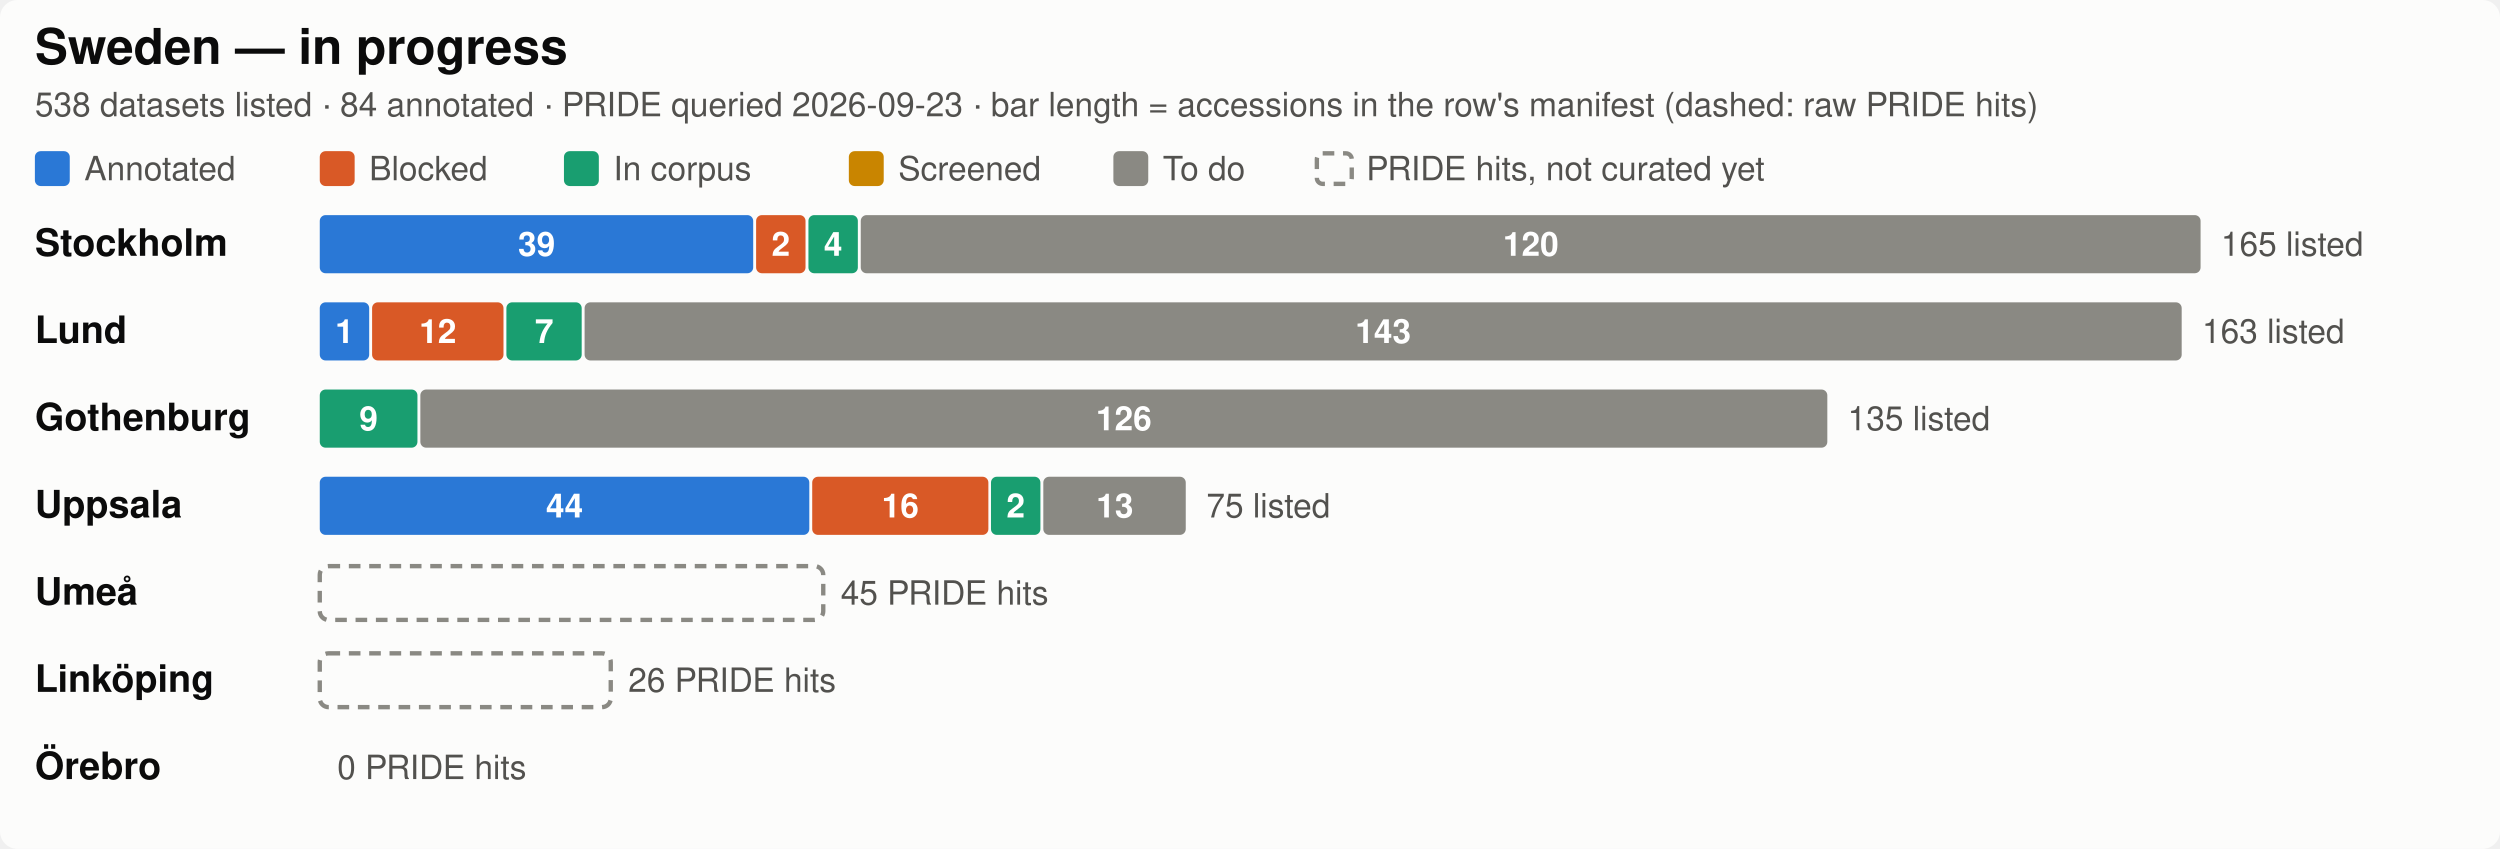
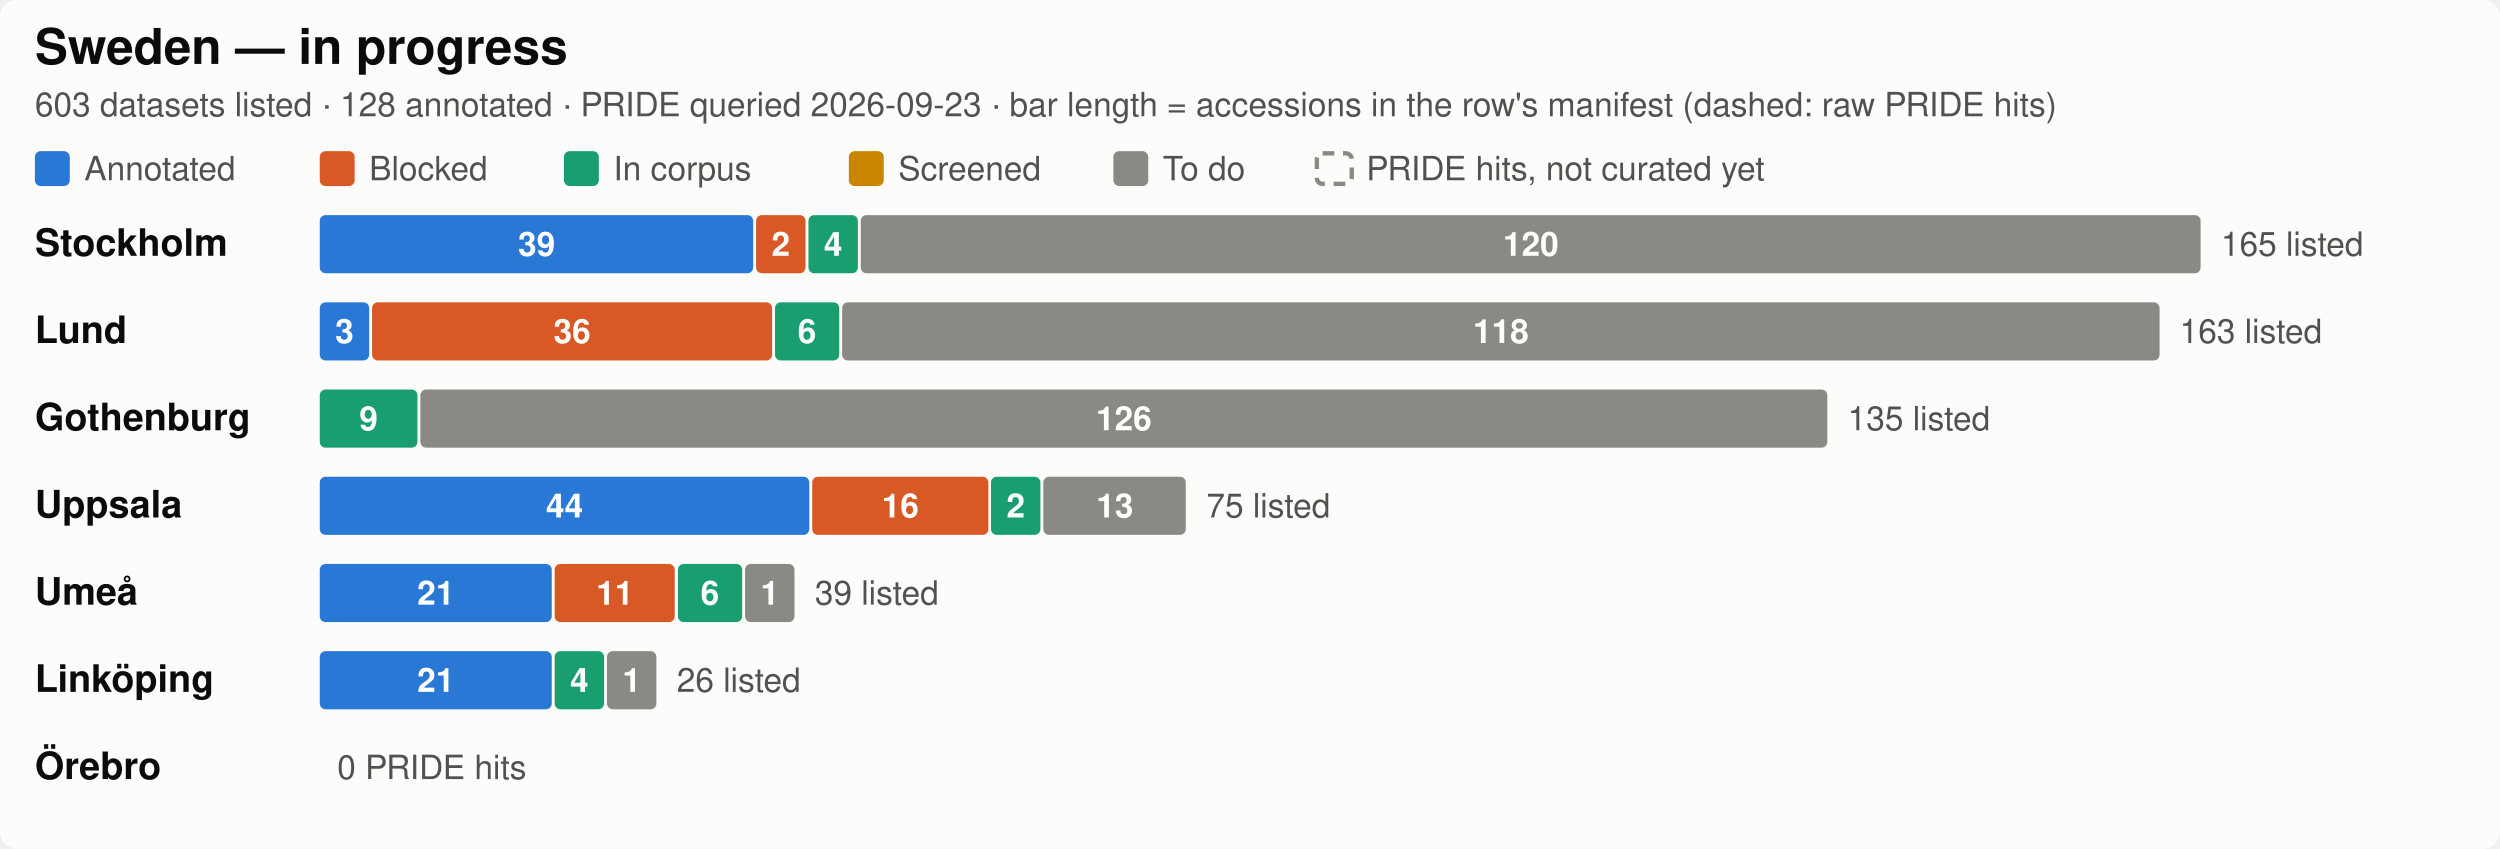
<svg xmlns="http://www.w3.org/2000/svg" width="860" height="292" viewBox="0 0 860 292" role="img" aria-label="Sweden SDRF progress by city">
  <style>
  .bg { fill: #fcfcfb; }
  .title { fill: #0b0b0b; font-size: 17px; font-weight: 600; }
  .city { fill: #0b0b0b; font-size: 13px; font-weight: 600; }
  .sub, .legend, .total { fill: #52514e; font-size: 11.5px; }
  .seg { font-size: 11.5px; font-weight: 600; fill: #ffffff; font-variant-numeric: tabular-nums; }
  .uncurated { fill: none; stroke: #8a8983; stroke-width: 1.5; stroke-dasharray: 4 3; }
  text { font-family: -apple-system, "Segoe UI", Helvetica, Arial, sans-serif; }
  .c-annotated { fill: #2a78d6; }
  .c-blocked { fill: #d95926; }
  .c-in_corpus { fill: #199e70; }
  .c-screened { fill: #c98500; }
  .c-todo { fill: #8a8983; }

  @media (prefers-color-scheme: dark) {
    .bg { fill: #1a1a19; }
    .title, .city { fill: #ffffff; }
    .sub, .legend, .total { fill: #c3c2b7; }
    .uncurated { stroke: #8f8e86; }
    .c-annotated { fill: #3987e5; }
    .c-blocked { fill: #d95926; }
    .c-in_corpus { fill: #199e70; }
    .c-screened { fill: #c98500; }
    .c-todo { fill: #6b6a65; }
  }
</style>
  <rect class="bg" width="860" height="292" rx="6" />
  <text class="title" x="12" y="22">Sweden — in progress</text>
-   <text class="sub" x="12" y="40">538 datasets listed · 84 annotated · PRIDE queried 2026-09-23 · bar length = accessions in the row's manifest (dashed: raw PRIDE hits)</text>
+   <text class="sub" x="12" y="40">603 datasets listed · 128 annotated · PRIDE queried 2026-09-23 · bar length = accessions in the row's manifest (dashed: raw PRIDE hits)</text>
  <rect class="c-annotated" fill="#2a78d6" x="12" y="52" width="12" height="12" rx="2" />
  <text class="legend" x="29" y="62">Annotated</text>
  <rect class="c-blocked" fill="#d95926" x="110" y="52" width="12" height="12" rx="2" />
  <text class="legend" x="127" y="62">Blocked</text>
  <rect class="c-in_corpus" fill="#199e70" x="194" y="52" width="12" height="12" rx="2" />
  <text class="legend" x="211" y="62">In corpus</text>
  <rect class="c-screened" fill="#c98500" x="292" y="52" width="12" height="12" rx="2" />
  <text class="legend" x="309" y="62">Screened</text>
  <rect class="c-todo" fill="#8a8983" x="383" y="52" width="12" height="12" rx="2" />
  <text class="legend" x="400" y="62">To do</text>
  <rect class="uncurated" fill="none" stroke="#8a8983" x="453" y="52.75" width="12" height="10.5" rx="2" />
  <text class="legend" x="470" y="62">PRIDE hits, not curated yet</text>
  <text class="city" x="12" y="88.0">Stockholm</text>
  <rect class="c-annotated" fill="#2a78d6" x="110.0" y="74" width="149.1" height="20" rx="2" />
  <text class="seg" x="184.6" y="88.0" text-anchor="middle">39</text>
  <rect class="c-blocked" fill="#d95926" x="260.1" y="74" width="17.0" height="20" rx="2" />
  <text class="seg" x="268.6" y="88.0" text-anchor="middle">2</text>
  <rect class="c-in_corpus" fill="#199e70" x="278.1" y="74" width="17.0" height="20" rx="2" />
  <text class="seg" x="286.6" y="88.0" text-anchor="middle">4</text>
  <rect class="c-todo" fill="#8a8983" x="296.1" y="74" width="460.9" height="20" rx="2" />
  <text class="seg" x="526.6" y="88.0" text-anchor="middle">120</text>
  <text class="total" x="764.0" y="88.0">165 listed</text>
  <text class="city" x="12" y="118.0">Lund</text>
  <rect class="c-annotated" fill="#2a78d6" x="110.0" y="104" width="17.0" height="20" rx="2" />
-   <text class="seg" x="118.5" y="118.0" text-anchor="middle">1</text>
-   <rect class="c-blocked" fill="#d95926" x="128.0" y="104" width="45.2" height="20" rx="2" />
-   <text class="seg" x="150.6" y="118.0" text-anchor="middle">12</text>
-   <rect class="c-in_corpus" fill="#199e70" x="174.2" y="104" width="25.9" height="20" rx="2" />
-   <text class="seg" x="187.2" y="118.0" text-anchor="middle">7</text>
-   <rect class="c-todo" fill="#8a8983" x="201.1" y="104" width="549.4" height="20" rx="2" />
-   <text class="seg" x="475.8" y="118.0" text-anchor="middle">143</text>
-   <text class="total" x="757.5" y="118.0">163 listed</text>
+   <text class="seg" x="118.5" y="118.0" text-anchor="middle">3</text>
+   <rect class="c-blocked" fill="#d95926" x="128.0" y="104" width="137.6" height="20" rx="2" />
+   <text class="seg" x="196.8" y="118.0" text-anchor="middle">36</text>
+   <rect class="c-in_corpus" fill="#199e70" x="266.6" y="104" width="22.1" height="20" rx="2" />
+   <text class="seg" x="277.6" y="118.0" text-anchor="middle">6</text>
+   <rect class="c-todo" fill="#8a8983" x="289.7" y="104" width="453.2" height="20" rx="2" />
+   <text class="seg" x="516.3" y="118.0" text-anchor="middle">118</text>
+   <text class="total" x="749.8" y="118.0">163 listed</text>
  <text class="city" x="12" y="148.0">Gothenburg</text>
  <rect class="c-in_corpus" fill="#199e70" x="110.0" y="134" width="33.6" height="20" rx="2" />
  <text class="seg" x="126.8" y="148.0" text-anchor="middle">9</text>
  <rect class="c-todo" fill="#8a8983" x="144.6" y="134" width="484.0" height="20" rx="2" />
  <text class="seg" x="386.6" y="148.0" text-anchor="middle">126</text>
  <text class="total" x="635.6" y="148.0">135 listed</text>
  <text class="city" x="12" y="178.0">Uppsala</text>
  <rect class="c-annotated" fill="#2a78d6" x="110.0" y="164" width="168.4" height="20" rx="2" />
  <text class="seg" x="194.2" y="178.0" text-anchor="middle">44</text>
  <rect class="c-blocked" fill="#d95926" x="279.4" y="164" width="60.6" height="20" rx="2" />
  <text class="seg" x="309.7" y="178.0" text-anchor="middle">16</text>
  <rect class="c-in_corpus" fill="#199e70" x="340.9" y="164" width="17.0" height="20" rx="2" />
  <text class="seg" x="349.4" y="178.0" text-anchor="middle">2</text>
  <rect class="c-todo" fill="#8a8983" x="358.9" y="164" width="49.0" height="20" rx="2" />
  <text class="seg" x="383.5" y="178.0" text-anchor="middle">13</text>
  <text class="total" x="415.0" y="178.0">75 listed</text>
  <text class="city" x="12" y="208.0">Umeå</text>
-   <rect class="uncurated" fill="none" stroke="#8a8983" x="110" y="194.75" width="173.2" height="18.5" rx="3" />
-   <text class="total" x="289.2" y="208.0">45 PRIDE hits</text>
+   <rect class="c-annotated" fill="#2a78d6" x="110.0" y="194" width="79.8" height="20" rx="2" />
+   <text class="seg" x="149.9" y="208.0" text-anchor="middle">21</text>
+   <rect class="c-blocked" fill="#d95926" x="190.8" y="194" width="41.3" height="20" rx="2" />
+   <text class="seg" x="211.5" y="208.0" text-anchor="middle">11</text>
+   <rect class="c-in_corpus" fill="#199e70" x="233.2" y="194" width="22.1" height="20" rx="2" />
+   <text class="seg" x="244.2" y="208.0" text-anchor="middle">6</text>
+   <rect class="c-todo" fill="#8a8983" x="256.3" y="194" width="17.0" height="20" rx="2" />
+   <text class="seg" x="264.8" y="208.0" text-anchor="middle">1</text>
+   <text class="total" x="280.3" y="208.0">39 listed</text>
  <text class="city" x="12" y="238.0">Linköping</text>
-   <rect class="uncurated" fill="none" stroke="#8a8983" x="110" y="224.75" width="100.1" height="18.5" rx="3" />
-   <text class="total" x="216.1" y="238.0">26 PRIDE hits</text>
+   <rect class="c-annotated" fill="#2a78d6" x="110.0" y="224" width="79.8" height="20" rx="2" />
+   <text class="seg" x="149.9" y="238.0" text-anchor="middle">21</text>
+   <rect class="c-in_corpus" fill="#199e70" x="190.8" y="224" width="17.0" height="20" rx="2" />
+   <text class="seg" x="199.3" y="238.0" text-anchor="middle">4</text>
+   <rect class="c-todo" fill="#8a8983" x="208.8" y="224" width="17.0" height="20" rx="2" />
+   <text class="seg" x="217.3" y="238.0" text-anchor="middle">1</text>
+   <text class="total" x="232.8" y="238.0">26 listed</text>
  <text class="city" x="12" y="268.0">Örebro</text>
  <text class="total" x="116.0" y="268.0">0 PRIDE hits</text>
</svg>
